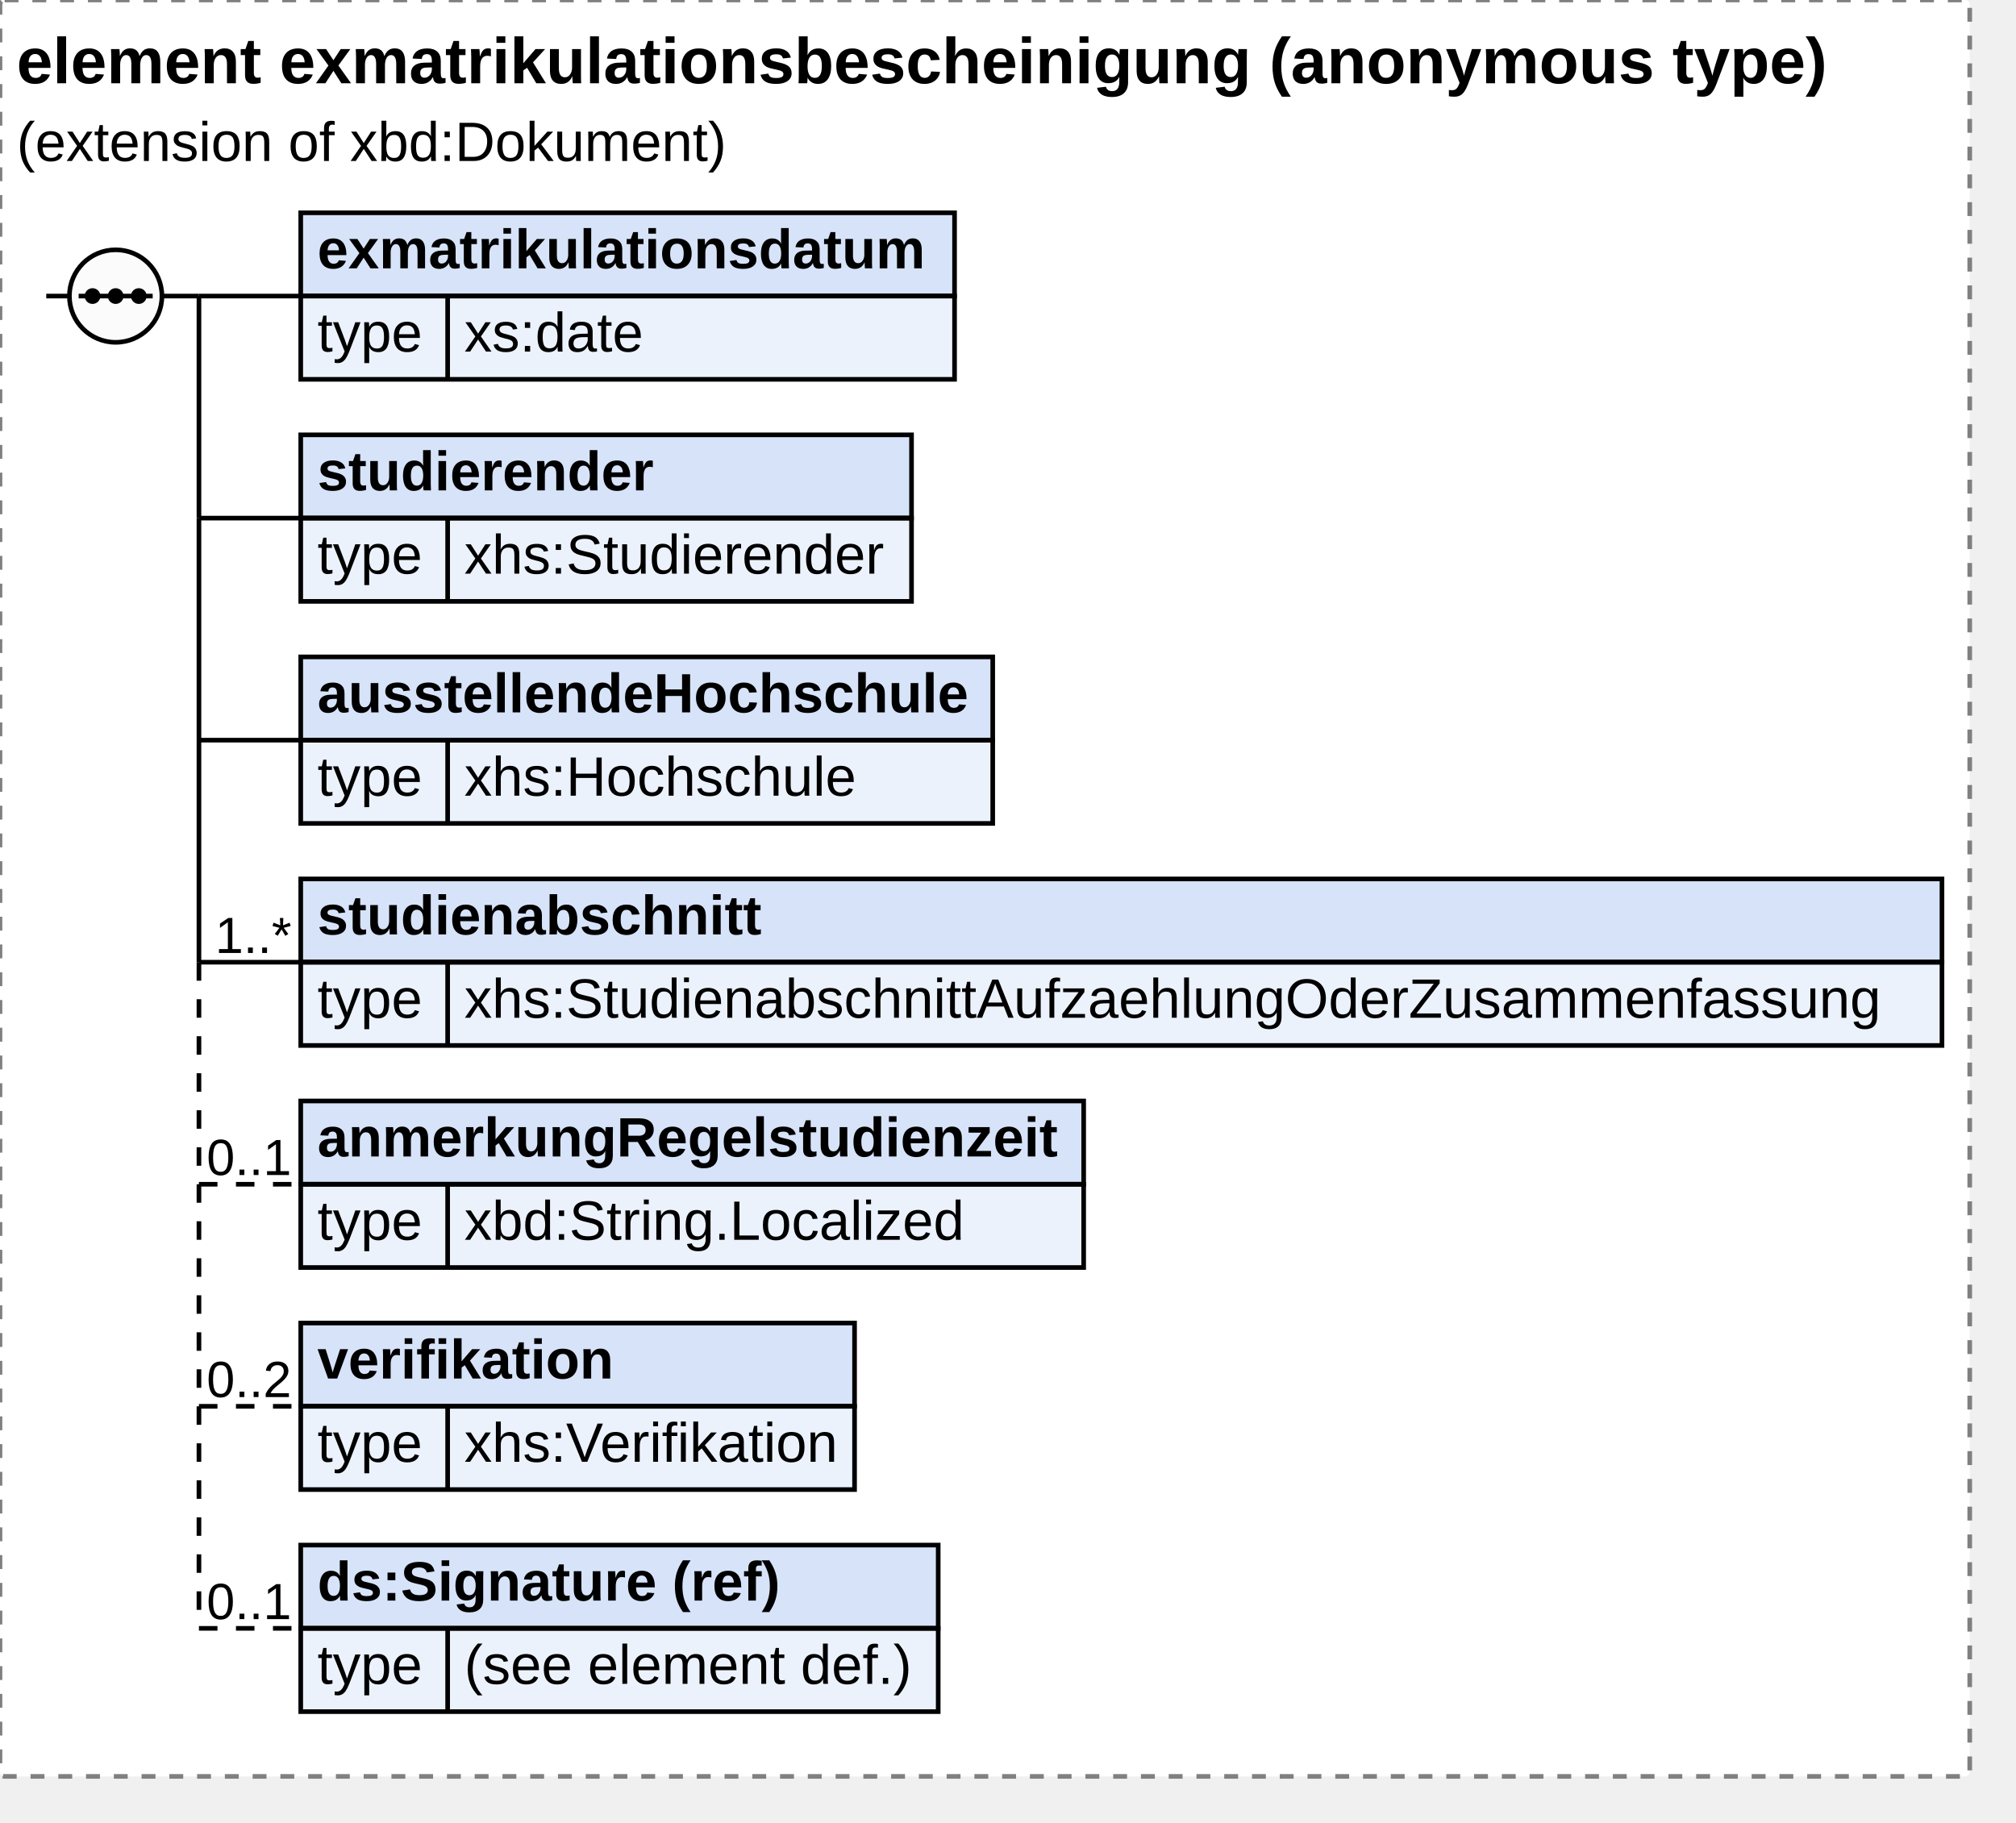
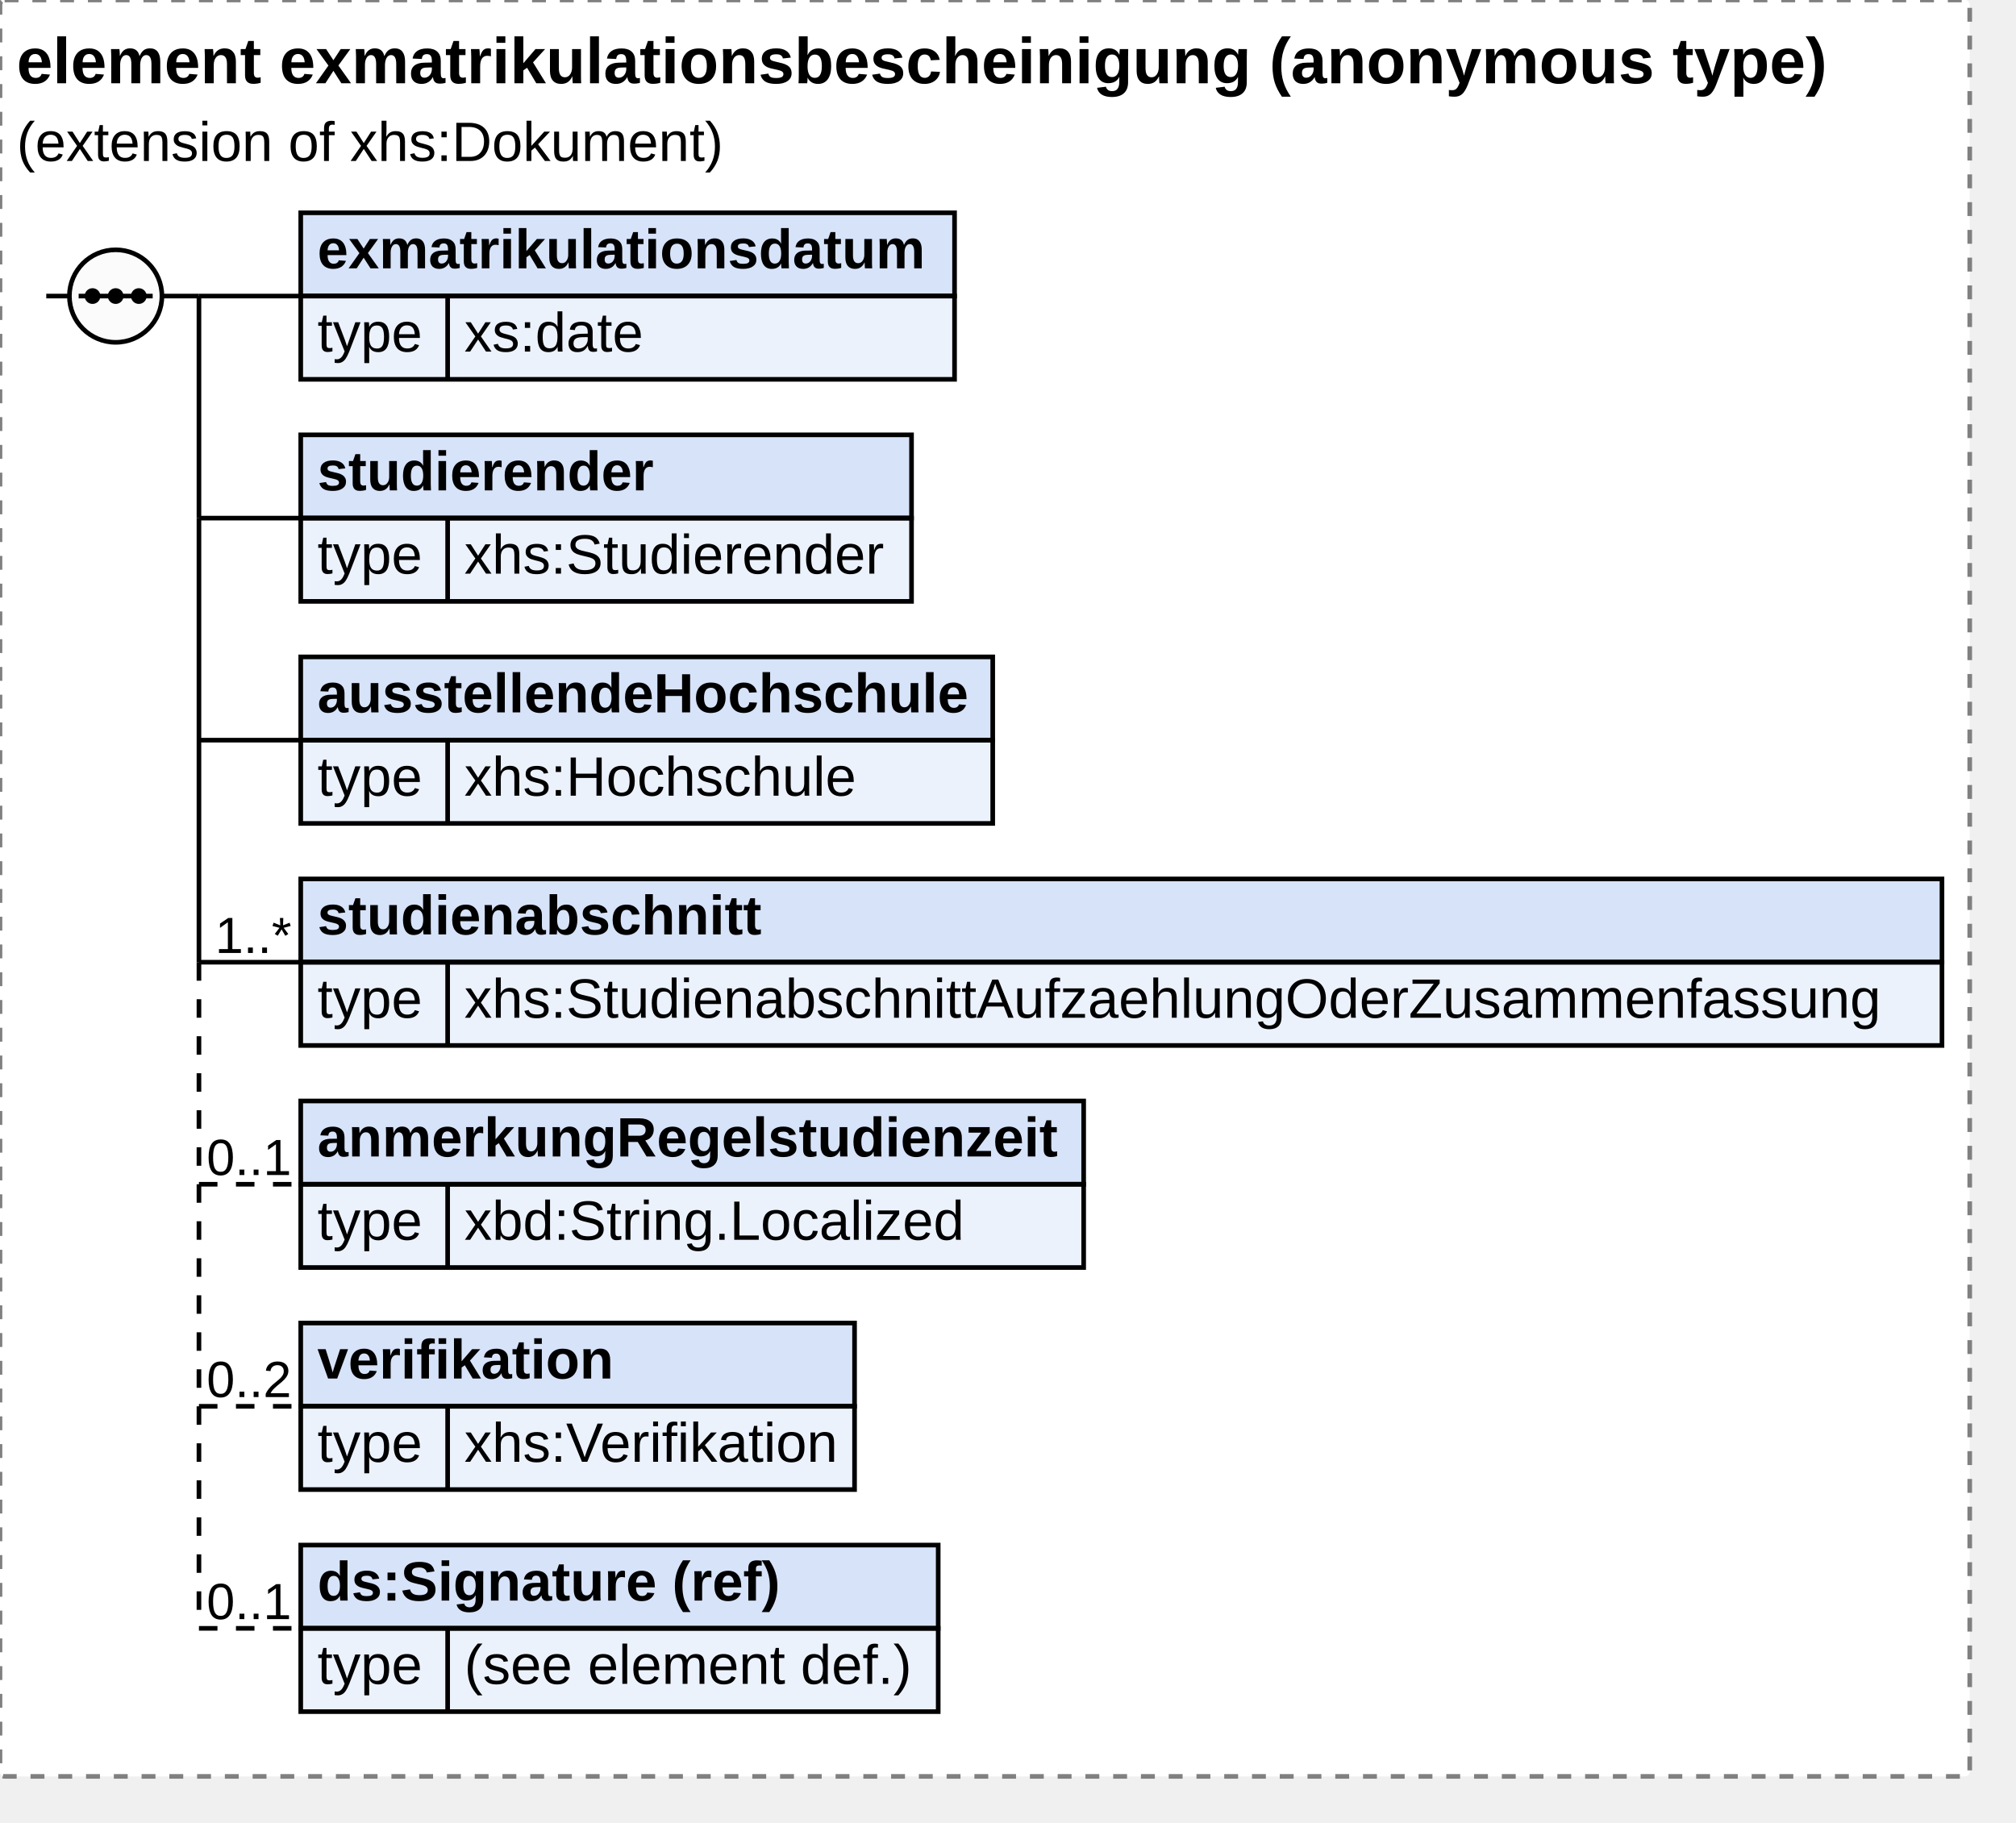
<svg xmlns="http://www.w3.org/2000/svg" width="435.734" height="394">
  <defs>
    <style type="text/css">
                        text {
                            font-family: 'Arial';
                            fill: black;
                        }
                        text.at {
                            font-family: 'Arial';
                            fill: rgb(242, 152, 0);
                        }
                        line {
                            stroke: black;
                        }
                        line.type-structure {
                            stroke: black;
                        }
                        line.type-structure-optional {
                            stroke: black;
                            stroke-dasharray: 4, 4;
                        }
                        rect.attribute-upper {
                            stroke: black;
                            fill: rgb(255, 239, 211);
                        }
                        rect.element-upper {
                            stroke: black;
                            fill: rgb(215, 227, 249);
                        }
                        rect.element-lower {
                            stroke: black;
                            fill: rgb(236, 242, 252);
                        }
                        a text {
                            fill: black;
                        } 
                    </style>
  </defs>
  <rect width="425.734" height="384" stroke-dasharray="3,3" rx="1" ry="1" style="stroke: grey;fill: white;" />
  <text font-size="14" x="3.6" y="18" font-weight="bold">element exmatrikulationsbescheinigung (anonymous type)</text>
-   <text font-size="12" x="3.6" y="34.8"> (extension of xbd:Dokument)</text>
+   <text font-size="12" x="3.6" y="34.8"> (extension of xhs:Dokument)</text>
  <g transform="translate(10,46)">
    <g transform="translate(55,0)">
      <rect width="141.316" height="18" class="element-upper" />
      <rect width="141.316" height="18" y="18" class="element-lower" />
      <text font-size="12" x="3.6" y="12" font-weight="bold">exmatrikulationsdatum</text>
      <line x1="0" y1="18" x2="141.316" y2="18" />
      <text font-size="12" fill="grey" x="3.6" y="30">type</text>
      <line x1="31.753" y1="18" x2="31.753" y2="36" />
      <text font-size="12" x="35.353" y="30">xs:date</text>
      <g transform="translate(141.3156,0)" />
    </g>
    <line x1="33" y1="18" x2="55" y2="18" class="type-structure-required" />
    <text font-size="11" fill="black" x="53" y="16" text-anchor="end" />
    <line x1="33" y1="18" x2="33" y2="18" class="type-structure-required" />
    <g transform="translate(55,48)">
      <rect width="132.016" height="18" class="element-upper" />
      <rect width="132.016" height="18" y="18" class="element-lower" />
      <text font-size="12" x="3.6" y="12" font-weight="bold">studierender</text>
      <line x1="0" y1="18" x2="132.016" y2="18" />
      <text font-size="12" fill="grey" x="3.6" y="30">type</text>
      <line x1="31.753" y1="18" x2="31.753" y2="36" />
      <text font-size="12" x="35.353" y="30">xhs:Studierender</text>
      <g transform="translate(132.0156,0)" />
    </g>
    <line x1="33" y1="66" x2="55" y2="66" class="type-structure-required" />
    <text font-size="11" fill="black" x="53" y="64" text-anchor="end" />
    <line x1="33" y1="18" x2="33" y2="66" class="type-structure-required" />
    <g transform="translate(55,96)">
      <rect width="149.566" height="18" class="element-upper" />
      <rect width="149.566" height="18" y="18" class="element-lower" />
      <text font-size="12" x="3.6" y="12" font-weight="bold">ausstellendeHochschule</text>
      <line x1="0" y1="18" x2="149.566" y2="18" />
      <text font-size="12" fill="grey" x="3.6" y="30">type</text>
      <line x1="31.753" y1="18" x2="31.753" y2="36" />
      <text font-size="12" x="35.353" y="30">xhs:Hochschule</text>
      <g transform="translate(149.5656,0)" />
    </g>
    <line x1="33" y1="114" x2="55" y2="114" class="type-structure-required" />
    <text font-size="11" fill="black" x="53" y="112" text-anchor="end" />
    <line x1="33" y1="66" x2="33" y2="114" class="type-structure-required" />
    <g transform="translate(55,144)">
      <rect width="354.734" height="18" class="element-upper" />
      <rect width="354.734" height="18" y="18" class="element-lower" />
      <text font-size="12" x="3.6" y="12" font-weight="bold">studienabschnitt</text>
      <line x1="0" y1="18" x2="354.734" y2="18" />
      <text font-size="12" fill="grey" x="3.6" y="30">type</text>
      <line x1="31.753" y1="18" x2="31.753" y2="36" />
      <text font-size="12" x="35.353" y="30">xhs:StudienabschnittAufzaehlungOderZusammenfassung</text>
      <g transform="translate(354.7344,0)" />
    </g>
    <line x1="33" y1="162" x2="55" y2="162" class="type-structure-required" />
    <text font-size="11" fill="black" x="53" y="160" text-anchor="end">1..*</text>
    <line x1="33" y1="114" x2="33" y2="162" class="type-structure-required" />
    <g transform="translate(55,192)">
      <rect width="169.222" height="18" class="element-upper" />
      <rect width="169.222" height="18" y="18" class="element-lower" />
      <text font-size="12" x="3.6" y="12" font-weight="bold">anmerkungRegelstudienzeit</text>
      <line x1="0" y1="18" x2="169.222" y2="18" />
      <text font-size="12" fill="grey" x="3.6" y="30">type</text>
      <line x1="31.753" y1="18" x2="31.753" y2="36" />
      <text font-size="12" x="35.353" y="30">xbd:String.Localized</text>
      <g transform="translate(169.2219,0)" />
    </g>
    <line x1="33" y1="210" x2="55" y2="210" class="type-structure-optional" />
    <text font-size="11" fill="black" x="53" y="208" text-anchor="end">0..1</text>
    <line x1="33" y1="162" x2="33" y2="210" class="type-structure-optional" />
    <g transform="translate(55,240)">
      <rect width="119.703" height="18" class="element-upper" />
      <rect width="119.703" height="18" y="18" class="element-lower" />
      <text font-size="12" x="3.6" y="12" font-weight="bold">verifikation</text>
      <line x1="0" y1="18" x2="119.703" y2="18" />
      <text font-size="12" fill="grey" x="3.6" y="30">type</text>
      <line x1="31.753" y1="18" x2="31.753" y2="36" />
      <text font-size="12" x="35.353" y="30">xhs:Verifikation</text>
      <g transform="translate(119.7031,0)" />
    </g>
    <line x1="33" y1="258" x2="55" y2="258" class="type-structure-optional" />
    <text font-size="11" fill="black" x="53" y="256" text-anchor="end">0..2</text>
    <line x1="33" y1="210" x2="33" y2="258" class="type-structure-optional" />
    <g transform="translate(55,288)">
      <rect width="137.781" height="18" class="element-upper" />
      <rect width="137.781" height="18" y="18" class="element-lower" />
      <text font-size="12" x="3.6" y="12" font-weight="bold">ds:Signature (ref)</text>
      <line x1="0" y1="18" x2="137.781" y2="18" />
      <text font-size="12" fill="grey" x="3.6" y="30">type</text>
      <line x1="31.753" y1="18" x2="31.753" y2="36" />
      <text font-size="12" x="35.353" y="30">(see element def.)</text>
      <g transform="translate(137.7812,0)" />
    </g>
    <line x1="33" y1="306" x2="55" y2="306" class="type-structure-optional" />
    <text font-size="11" fill="black" x="53" y="304" text-anchor="end">0..1</text>
    <line x1="33" y1="258" x2="33" y2="306" class="type-structure-optional" />
    <circle cx="15" cy="18" r="10" stroke="black" fill="rgb(251, 251, 251)" />
    <line x1="0" y1="18" x2="5" y2="18" class="type-structure-required" />
    <line x1="25" y1="18" x2="33" y2="18" class="type-structure-required" />
    <circle cx="10" cy="18" r="1.2" stroke="black" fill="black" />
    <circle cx="15" cy="18" r="1.2" stroke="black" fill="black" />
    <circle cx="20" cy="18" r="1.2" stroke="black" fill="black" />
    <line x1="7" y1="18" x2="23" y2="18" />
  </g>
</svg>
